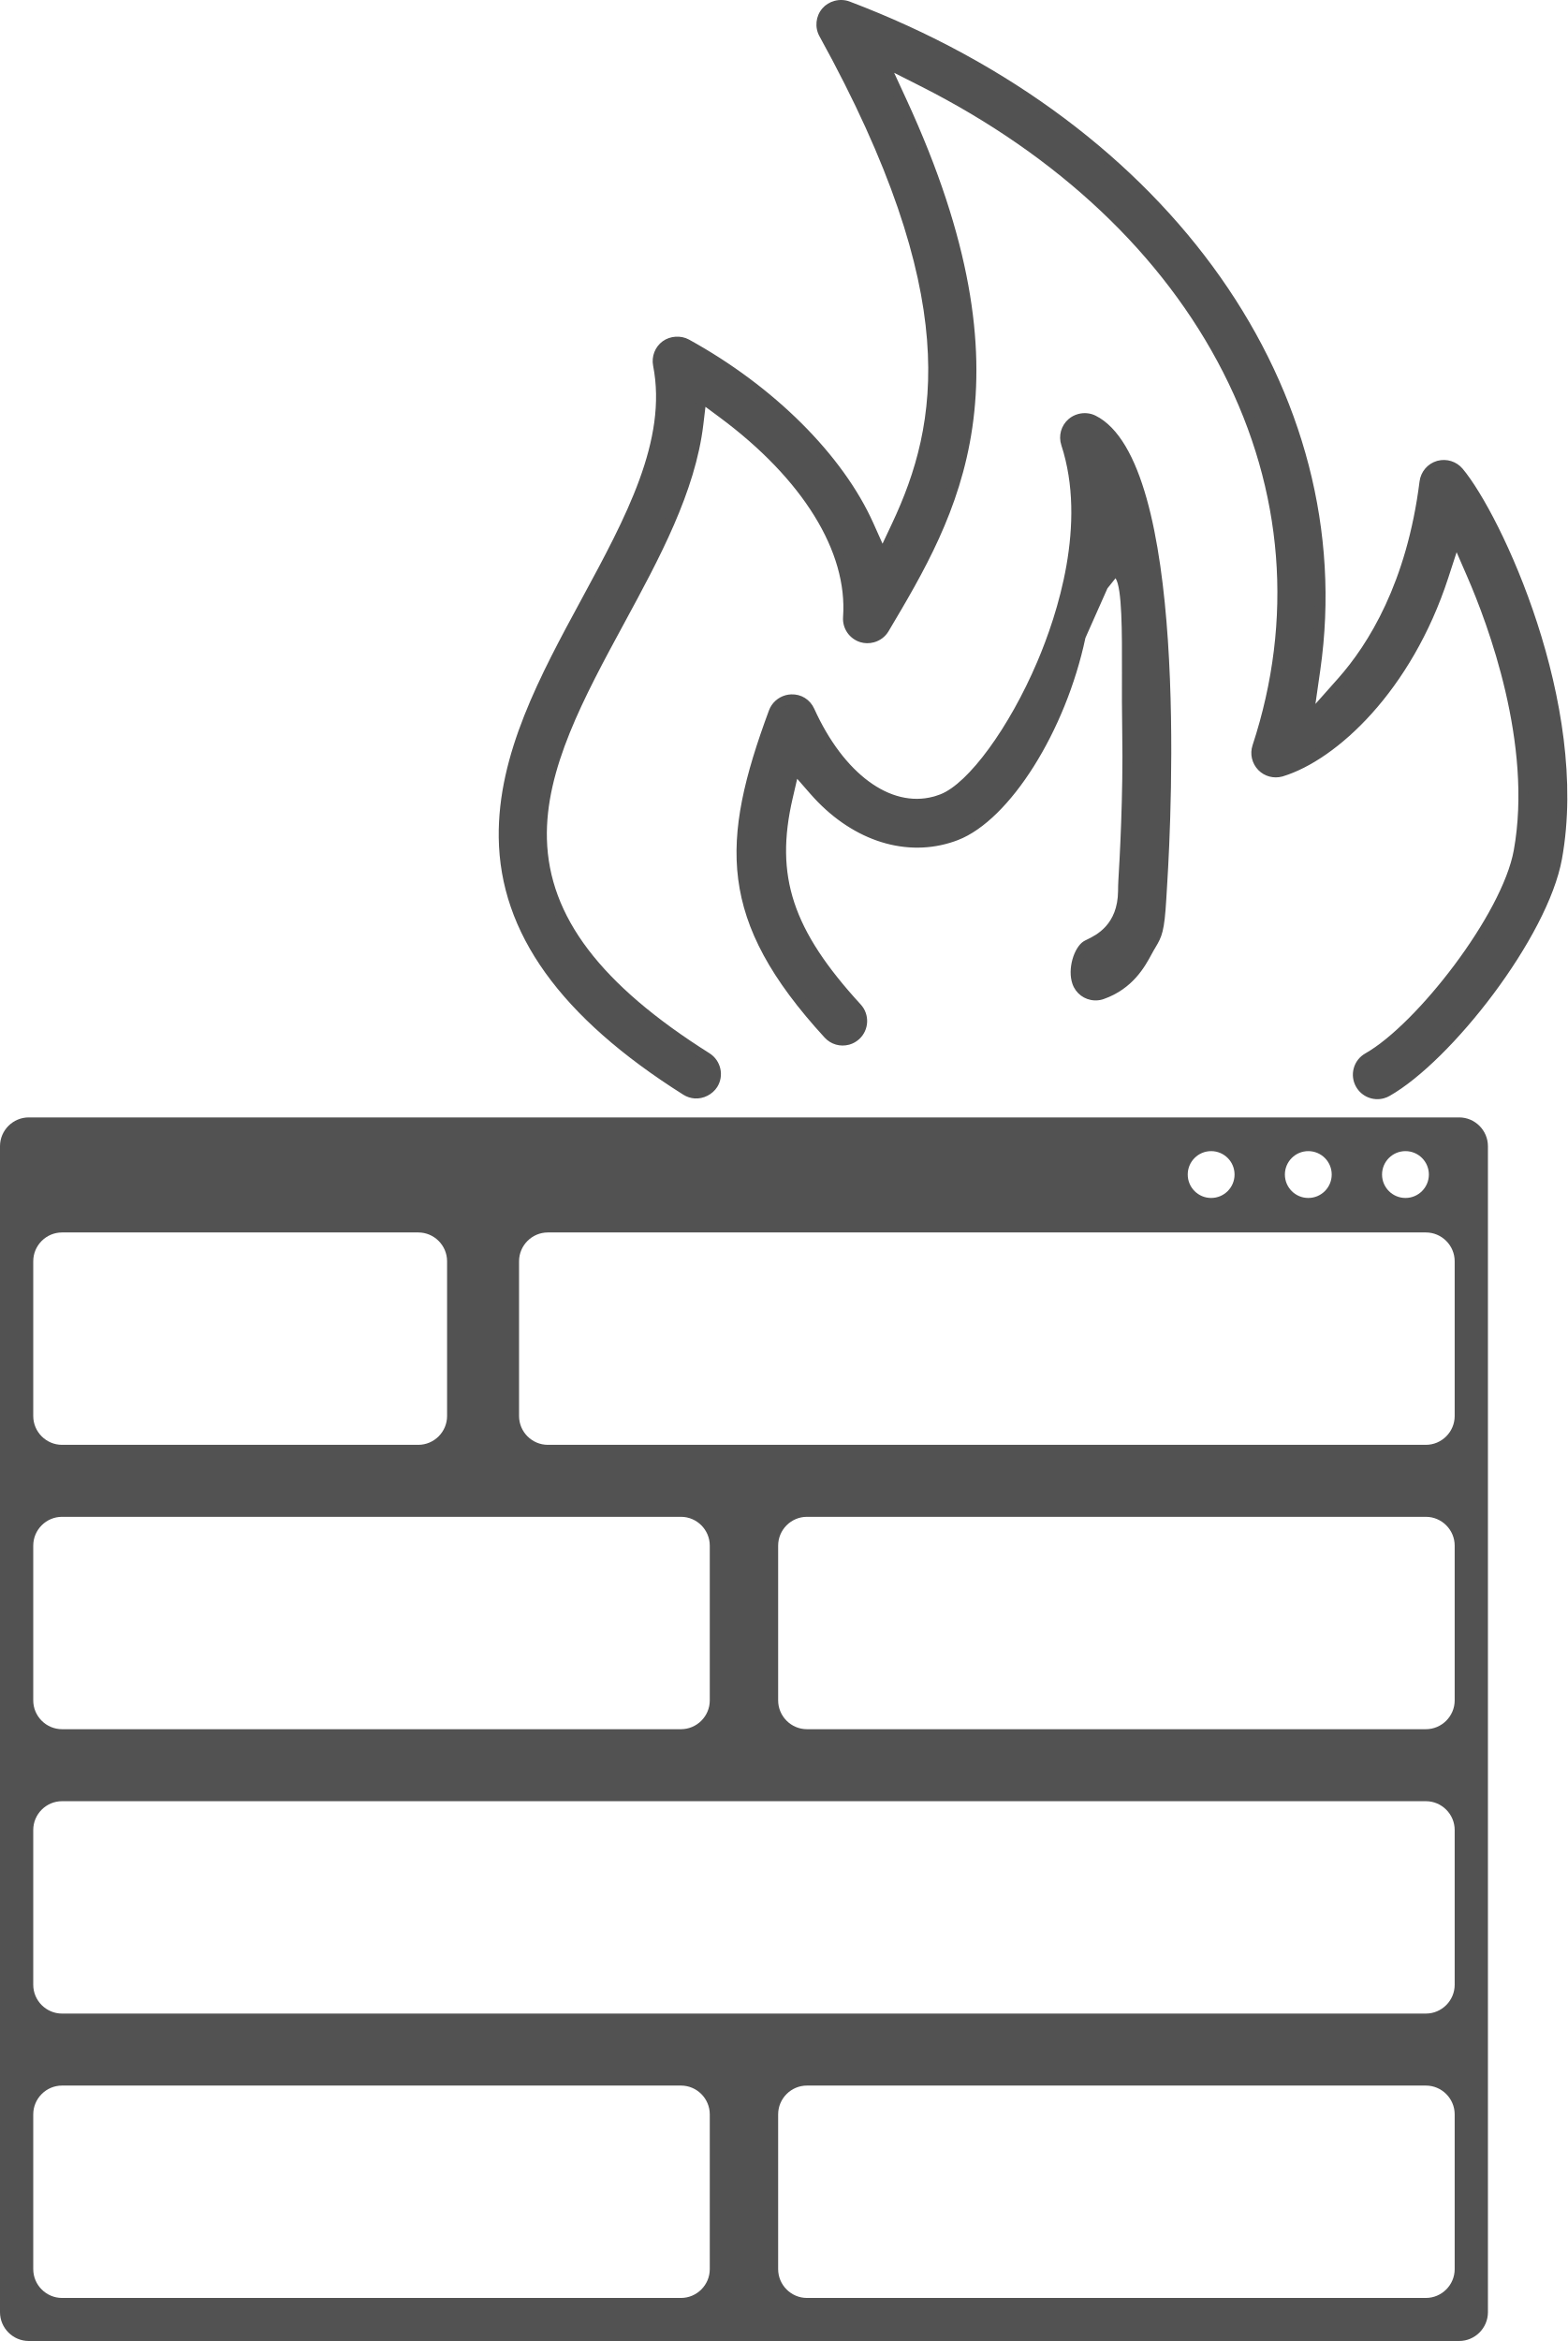
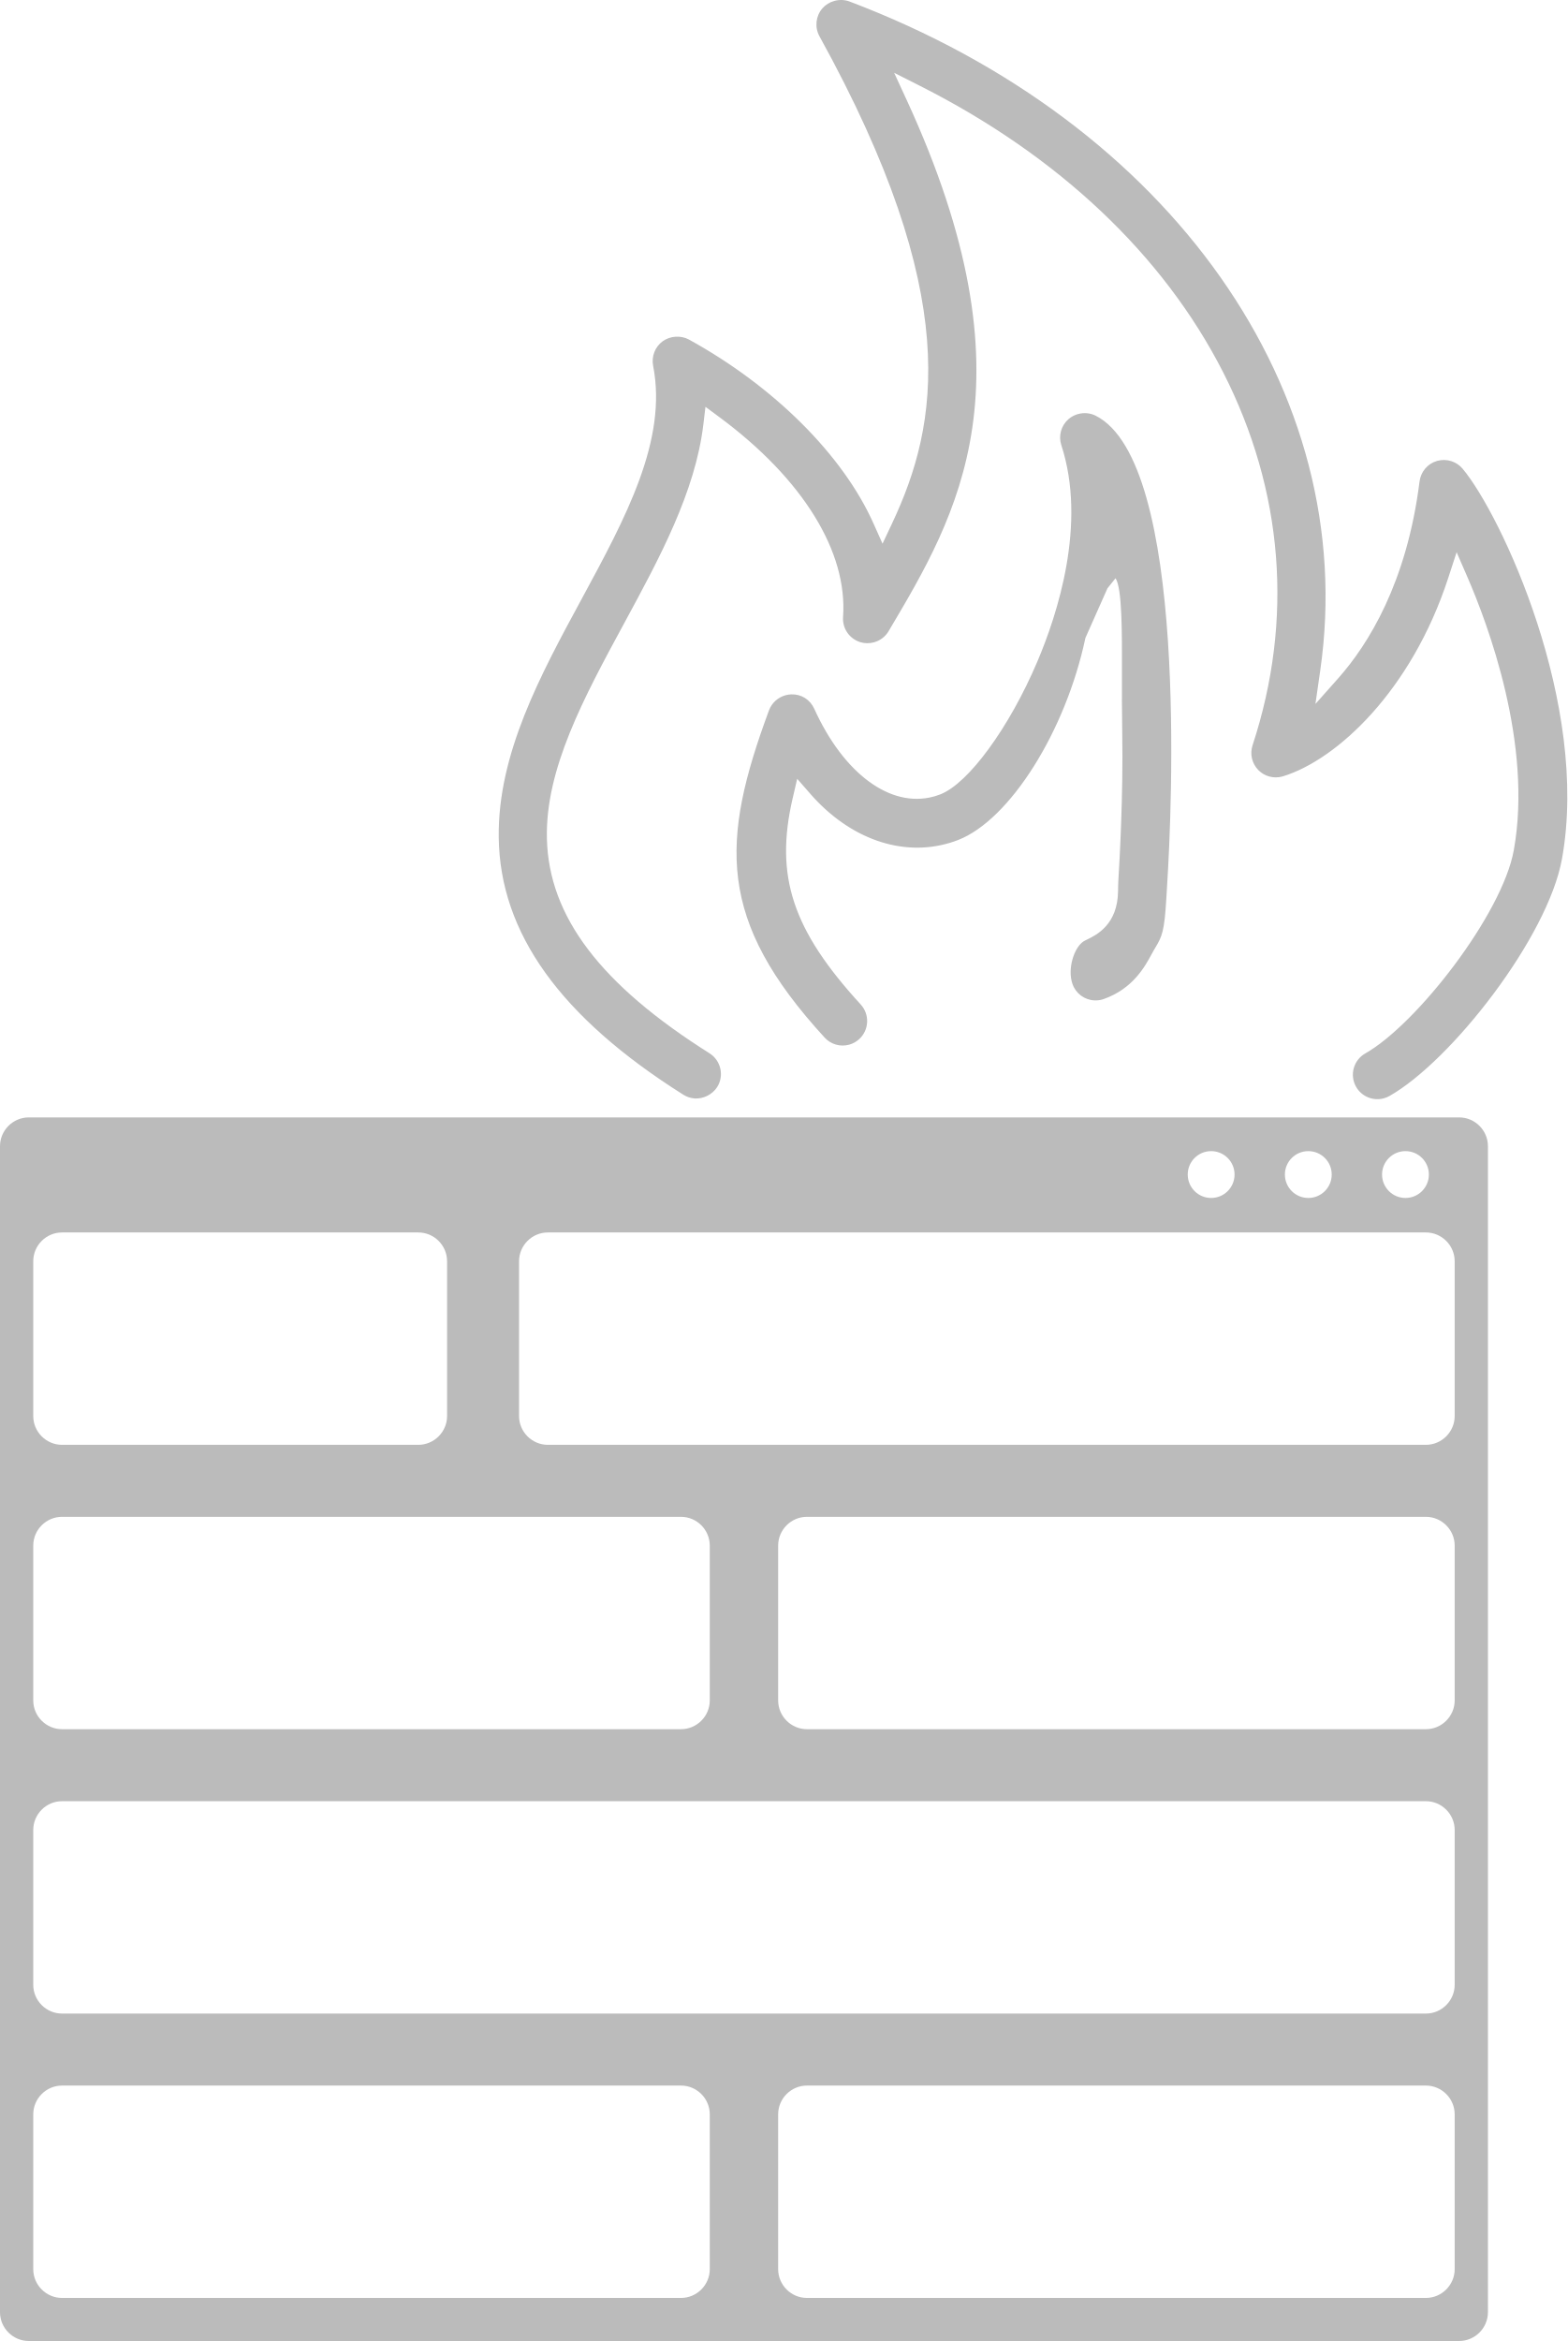
- <svg xmlns="http://www.w3.org/2000/svg" version="1.1" id="Capa_1" x="0px" y="0px" width="435.544px" height="650.343px" viewBox="12.215 21.882 435.544 650.343" enable-background="new 12.215 21.882 435.544 650.343" xml:space="preserve">
+ <svg xmlns="http://www.w3.org/2000/svg" version="1.1" id="Capa_1" x="0px" y="0px" width="435.542px" height="650.342px" viewBox="12.215 21.882 435.542 650.342" enable-background="new 12.215 21.882 435.542 650.342" xml:space="preserve">
  <g>
-     <path fill="#525252" d="M396.386,325.625c0.436-0.117,0.857-0.291,1.256-0.514c16.894-9.572,43.346-43.402,47.228-64.869   c7.686-42.516-16.727-94.606-27.299-107.23c-1.344-1.596-3.519-2.279-5.536-1.734l-0.113,0.031   c-2.042,0.602-3.541,2.368-3.811,4.496c-3.579,28.505-14.47,45.909-22.978,55.487l-9.455,10.644l2.023-14.091   c10.984-76.604-41.223-150.633-129.912-184.21c-2.044-0.766-4.53-0.148-5.964,1.508c-1.472,1.698-1.729,4.158-0.642,6.125   c40.09,72.653,33.409,108.611,20.213,136.646l-3.969,8.431l-3.808-8.505c-8.378-18.719-27.313-37.552-50.646-50.378   c-1.786-0.973-4.098-0.832-5.771,0.382c-1.667,1.219-2.493,3.33-2.096,5.375c4.14,21.178-7.602,42.852-20.034,65.798   c-22.401,41.33-47.779,88.153,27.804,135.789c0.752,0.469,1.591,0.745,2.47,0.809c1.95,0.143,3.904-0.837,4.96-2.503   c1.572-2.497,0.815-5.83-1.697-7.418c-67.061-42.257-47.149-78.995-24.094-121.534c9.605-17.717,19.539-36.036,21.741-54.545   l0.872-7.321l5.923,4.389c23.507,17.418,36.214,38.088,34.862,56.709c-0.182,2.496,1.367,4.768,3.764,5.525   c0.95,0.293,2.002,0.309,3.004,0.038c1.368-0.371,2.514-1.23,3.221-2.425c19.111-32.175,40.772-68.64,4.918-146.39l-5.137-11.144   l10.95,5.535c38.666,19.538,67.961,47.228,84.718,80.072c16.995,33.313,19.861,69.542,8.29,104.769   c-0.627,1.913-0.144,4,1.27,5.449c1.353,1.373,3.366,1.921,5.241,1.415l0.166-0.048c14.617-4.467,34.932-23.332,44.988-54.189   l3.496-10.722l4.493,10.342c5.701,13.118,18.384,46.853,12.988,76.71c-3.27,18.099-27.426,49.196-41.964,57.439   c-1.254,0.709-2.152,1.861-2.536,3.245c-0.381,1.384-0.2,2.833,0.509,4.085C391.504,325.225,394.008,326.269,396.386,325.625z" />
-     <path fill="#525252" d="M396.757,327.002c-3.004,0.812-6.172-0.504-7.702-3.201c-0.898-1.583-1.127-3.418-0.646-5.167   c0.487-1.754,1.626-3.211,3.209-4.107c14.299-8.107,38.052-38.671,41.264-56.451c5.322-29.471-7.244-62.89-12.894-75.89   l-2.996-6.895l-2.329,7.147c-10.216,31.345-30.967,50.541-45.93,55.111l-0.189,0.055c-2.392,0.645-4.933-0.042-6.649-1.786   c-1.789-1.836-2.403-4.475-1.608-6.894c11.45-34.859,8.612-70.71-8.205-103.676C335.462,92.672,306.384,65.2,267.992,45.8   l-7.301-3.691l3.425,7.431c36.168,78.43,14.303,115.238-4.986,147.712c-0.901,1.516-2.349,2.608-4.077,3.074   c-1.264,0.342-2.576,0.324-3.793-0.052c-3.041-0.961-4.994-3.835-4.767-6.991c1.313-18.124-11.185-38.338-34.289-55.46l-3.95-2.926   l-0.581,4.881c-2.234,18.778-12.23,37.218-21.899,55.05c-11.362,20.963-22.091,40.758-21.578,60.162   c0.57,21.526,14.925,40.43,45.176,59.493c3.176,2.009,4.137,6.217,2.143,9.383c-1.307,2.064-3.839,3.344-6.27,3.166   c-1.117-0.082-2.166-0.426-3.121-1.021c-34.181-21.542-50.965-44.912-51.318-71.45c-0.308-23.2,11.549-45.074,23.015-66.229   c12.307-22.715,23.931-44.171,19.888-64.846c-0.502-2.584,0.538-5.253,2.653-6.798c2.083-1.513,5.067-1.698,7.295-0.483   c23.604,12.975,42.766,32.057,51.268,51.047l2.536,5.671l2.646-5.621c13.031-27.693,19.61-63.256-20.174-135.349   c-1.369-2.486-1.047-5.601,0.813-7.748c0.864-1,2.028-1.72,3.362-2.079c1.396-0.377,2.877-0.316,4.179,0.173   c89.333,33.819,141.904,108.463,130.82,185.747l-1.346,9.394l6.305-7.097c8.371-9.428,19.094-26.572,22.628-54.718   c0.341-2.692,2.234-4.924,4.821-5.686l0.135-0.037c2.562-0.691,5.31,0.17,7.011,2.191c10.693,12.766,35.379,65.429,27.609,108.4   c-3.94,21.8-30.773,56.137-47.926,65.855C397.84,326.636,397.308,326.854,396.757,327.002z M416.612,167.259l5.996,13.791   c5.754,13.238,18.545,47.294,13.084,77.533c-3.327,18.415-27.887,50.046-42.667,58.426c-0.924,0.521-1.584,1.368-1.866,2.384   c-0.277,1.014-0.146,2.081,0.378,3.003c0.887,1.563,2.729,2.326,4.478,1.854c0.323-0.086,0.636-0.214,0.932-0.38   c16.649-9.436,42.701-42.746,46.52-63.88c7.604-42.06-16.531-93.578-26.988-106.061c-0.986-1.174-2.587-1.673-4.07-1.272   l-0.103,0.028c-1.479,0.437-2.578,1.734-2.778,3.301c-3.627,28.868-14.688,46.525-23.326,56.254l-12.605,14.191l2.694-18.788   c10.89-75.931-40.955-149.342-129.005-182.675c-1.438-0.538-3.375-0.053-4.378,1.106c-1.082,1.248-1.272,3.059-0.473,4.503   c40.401,73.215,33.611,109.565,20.254,137.942l-5.287,11.243l-5.076-11.341c-8.258-18.444-26.958-37.028-50.034-49.711   c-1.277-0.697-3.044-0.583-4.246,0.286c-1.223,0.894-1.826,2.444-1.533,3.947c4.24,21.679-7.623,43.57-20.179,66.75   c-11.293,20.835-22.97,42.378-22.671,64.833c0.338,25.495,16.687,48.087,49.981,69.072c0.553,0.344,1.165,0.545,1.814,0.593   c1.402,0.102,2.894-0.653,3.65-1.845c1.156-1.835,0.594-4.281-1.253-5.449c-31.13-19.616-45.907-39.263-46.503-61.83   c-0.534-20.166,10.371-40.288,21.917-61.59c9.544-17.602,19.408-35.798,21.579-54.034l1.161-9.76l7.897,5.852   c23.907,17.714,36.825,38.839,35.437,57.957c-0.135,1.833,1.009,3.505,2.772,4.063c0.684,0.211,1.469,0.218,2.199,0.021   c1.008-0.273,1.85-0.902,2.367-1.776c18.934-31.873,40.391-67.996,4.852-145.064l-6.853-14.857l14.604,7.379   c38.934,19.676,68.447,47.58,85.343,80.697c17.171,33.659,20.066,70.265,8.377,105.862c-0.465,1.407-0.103,2.943,0.935,4.009   c0.992,1.008,2.47,1.406,3.849,1.034l0.146-0.042c14.253-4.354,34.126-22.884,44.022-53.26L416.612,167.259z" />
+     <path fill="#BBBBBB" d="M396.385,325.625c0.438-0.117,0.857-0.291,1.256-0.514c16.895-9.572,43.348-43.402,47.229-64.869   c7.686-42.516-16.727-94.606-27.299-107.23c-1.344-1.596-3.52-2.279-5.535-1.734l-0.113,0.031   c-2.043,0.602-3.541,2.368-3.811,4.496c-3.58,28.505-14.471,45.909-22.979,55.487l-9.455,10.644l2.023-14.091   c10.982-76.604-41.225-150.633-129.912-184.21c-2.045-0.766-4.531-0.148-5.965,1.508c-1.472,1.698-1.729,4.158-0.642,6.125   c40.09,72.653,33.409,108.611,20.213,136.646l-3.97,8.431l-3.807-8.505c-8.379-18.719-27.313-37.552-50.646-50.378   c-1.786-0.973-4.098-0.832-5.771,0.382c-1.667,1.219-2.493,3.33-2.096,5.375c4.14,21.178-7.602,42.852-20.034,65.798   c-22.401,41.33-47.779,88.153,27.804,135.789c0.752,0.469,1.591,0.745,2.47,0.809c1.95,0.143,3.904-0.837,4.96-2.503   c1.572-2.497,0.815-5.83-1.697-7.418c-67.061-42.257-47.149-78.995-24.094-121.534c9.605-17.717,19.539-36.036,21.741-54.545   l0.872-7.321l5.923,4.389c23.507,17.418,36.214,38.088,34.862,56.709c-0.182,2.496,1.367,4.768,3.765,5.525   c0.95,0.293,2.002,0.309,3.004,0.038c1.368-0.371,2.514-1.23,3.221-2.425c19.111-32.175,40.772-68.64,4.918-146.39l-5.137-11.144   l10.95,5.535c38.666,19.538,67.961,47.228,84.719,80.072c16.994,33.313,19.859,69.542,8.289,104.769   c-0.627,1.913-0.145,4,1.27,5.449c1.354,1.373,3.367,1.921,5.242,1.415l0.166-0.048c14.617-4.467,34.932-23.332,44.986-54.189   l3.496-10.722l4.494,10.342c5.701,13.118,18.383,46.853,12.988,76.71c-3.271,18.099-27.426,49.196-41.965,57.439   c-1.254,0.709-2.152,1.861-2.535,3.245c-0.381,1.384-0.201,2.833,0.508,4.085C391.504,325.225,394.008,326.269,396.385,325.625z" />
+     <path fill="#BBBBBB" d="M396.756,327.001c-3.004,0.813-6.172-0.504-7.701-3.201c-0.898-1.583-1.127-3.418-0.646-5.167   c0.488-1.754,1.627-3.211,3.209-4.107c14.299-8.107,38.053-38.671,41.264-56.451c5.322-29.471-7.244-62.89-12.893-75.89   l-2.996-6.895l-2.33,7.147c-10.215,31.345-30.967,50.541-45.93,55.111l-0.189,0.055c-2.391,0.645-4.932-0.042-6.648-1.786   c-1.789-1.836-2.402-4.475-1.607-6.894c11.449-34.859,8.611-70.71-8.205-103.676C335.461,92.672,306.383,65.2,267.993,45.8   l-7.302-3.691l3.425,7.431c36.168,78.43,14.303,115.238-4.986,147.712c-0.9,1.516-2.348,2.608-4.076,3.074   c-1.264,0.342-2.576,0.324-3.793-0.052c-3.041-0.961-4.994-3.835-4.768-6.991c1.313-18.124-11.185-38.338-34.289-55.46l-3.95-2.926   l-0.581,4.881c-2.234,18.778-12.23,37.218-21.899,55.05c-11.362,20.963-22.091,40.758-21.578,60.162   c0.57,21.526,14.925,40.43,45.176,59.493c3.176,2.009,4.137,6.217,2.143,9.383c-1.307,2.064-3.839,3.344-6.27,3.167   c-1.117-0.082-2.166-0.427-3.121-1.021c-34.181-21.542-50.965-44.912-51.318-71.45c-0.308-23.2,11.549-45.074,23.015-66.229   c12.307-22.715,23.931-44.171,19.888-64.846c-0.502-2.584,0.538-5.253,2.653-6.798c2.083-1.513,5.067-1.698,7.295-0.483   c23.604,12.975,42.765,32.057,51.267,51.047l2.537,5.671l2.646-5.621c13.031-27.693,19.61-63.256-20.174-135.349   c-1.369-2.486-1.047-5.601,0.813-7.748c0.863-1,2.027-1.72,3.361-2.079c1.396-0.377,2.877-0.316,4.18,0.173   c89.332,33.819,141.904,108.463,130.82,185.747l-1.348,9.394l6.307-7.097c8.369-9.428,19.094-26.572,22.627-54.718   c0.342-2.692,2.234-4.924,4.82-5.686l0.137-0.037c2.561-0.691,5.309,0.17,7.01,2.191c10.693,12.766,35.379,65.429,27.609,108.4   c-3.939,21.8-30.773,56.137-47.926,65.855C397.84,326.636,397.307,326.854,396.756,327.001z M416.612,167.259l5.996,13.791   c5.754,13.238,18.545,47.294,13.084,77.533c-3.326,18.415-27.887,50.046-42.666,58.426c-0.926,0.521-1.584,1.368-1.867,2.384   c-0.277,1.014-0.146,2.081,0.379,3.003c0.887,1.563,2.729,2.326,4.477,1.854c0.324-0.086,0.637-0.214,0.934-0.38   c16.648-9.436,42.701-42.746,46.52-63.88c7.604-42.06-16.531-93.578-26.988-106.061c-0.986-1.174-2.588-1.673-4.07-1.272   l-0.104,0.028c-1.479,0.437-2.578,1.734-2.777,3.301c-3.627,28.868-14.688,46.525-23.326,56.254l-12.605,14.191l2.695-18.788   c10.889-75.931-40.955-149.342-129.006-182.675c-1.438-0.538-3.375-0.053-4.377,1.106c-1.082,1.248-1.273,3.059-0.474,4.503   c40.401,73.215,33.61,109.565,20.254,137.942l-5.287,11.243l-5.075-11.341c-8.259-18.444-26.959-37.028-50.035-49.711   c-1.277-0.697-3.044-0.583-4.246,0.286c-1.223,0.894-1.826,2.444-1.533,3.947c4.24,21.679-7.623,43.57-20.179,66.75   c-11.293,20.835-22.97,42.378-22.671,64.833c0.338,25.495,16.687,48.087,49.981,69.072c0.553,0.344,1.165,0.545,1.814,0.593   c1.402,0.102,2.894-0.653,3.65-1.845c1.156-1.835,0.594-4.281-1.253-5.449c-31.13-19.616-45.907-39.263-46.503-61.83   c-0.534-20.166,10.371-40.288,21.917-61.59c9.544-17.602,19.408-35.798,21.579-54.034l1.161-9.76l7.897,5.852   c23.907,17.714,36.825,38.839,35.437,57.957c-0.135,1.833,1.01,3.505,2.772,4.063c0.685,0.211,1.47,0.218,2.199,0.021   c1.008-0.273,1.851-0.902,2.367-1.776c18.934-31.873,40.391-67.996,4.852-145.064l-6.853-14.857l14.604,7.379   c38.934,19.676,68.447,47.58,85.344,80.697c17.17,33.659,20.066,70.265,8.377,105.862c-0.465,1.407-0.104,2.943,0.936,4.009   c0.99,1.008,2.469,1.406,3.848,1.034l0.146-0.042c14.252-4.354,34.125-22.884,44.021-53.26L416.612,167.259z" />
  </g>
  <g>
-     <path fill="#525252" d="M316.44,298.373c0.688,0.029,1.354-0.07,1.999-0.293c8.705-3.054,11.59-10.262,13.201-12.991   c1.905-3.229,2.676-3.756,3.248-13.498c0.079-1.388,0.167-2.854,0.265-4.406c3.316-53.267,0.296-118.897-19.14-128.563   c-1.895-0.93-4.292-0.643-5.913,0.753c-1.642,1.417-2.27,3.669-1.596,5.738c7.291,22.33-1.085,47.902-6.728,61.159   c-8.061,18.936-19.467,34.403-27.731,37.611c-0.479,0.188-0.989,0.365-1.496,0.518c-12.836,3.872-26.719-5.954-35.358-25.031   c-0.924-2.034-2.869-3.247-5.072-3.16c-2.204,0.081-4.135,1.507-4.875,3.506c-13.293,35.924-14.255,57.366,15.18,89.451   c1.41,1.537,3.527,2.118,5.521,1.516c0.773-0.234,1.475-0.634,2.078-1.187c2.185-2.003,2.33-5.412,0.328-7.598   c-19.354-21.1-24.394-36.423-19.256-58.556l1.889-8.137l5.498,6.289c10.578,12.098,24.52,17.019,37.295,13.166   c0.729-0.22,1.457-0.47,2.164-0.744c14.244-5.536,29.364-30.617,34.534-55.255l6.257-14.075l3.185-3.975   c4.727,1.197,3.151,20.431,3.585,44.978c0.302,16.972-0.748,35.621-1.079,40.933c-0.06,0.995-0.07,1.977-0.082,2.927   c-0.117,11.719-8.801,14.207-10.28,15.177c-1.929,1.271-3.748,6.502-2.466,10.151C312.326,296.865,314.228,298.276,316.44,298.373z   " />
-     <path fill="#525252" d="M318.44,299.571c-0.668,0.18-1.36,0.257-2.061,0.227c-2.799-0.122-5.206-1.909-6.132-4.551   c-1.482-4.221,0.459-10.123,3.03-11.814c0.267-0.177,0.612-0.346,1.056-0.56c2.537-1.23,8.485-4.114,8.578-13.441   c0.011-0.977,0.022-1.974,0.086-2.999c0.33-5.279,1.377-23.821,1.076-40.821c-0.107-6.007-0.094-11.78-0.079-16.874   c0.027-11.073,0.059-23.485-1.783-26.219l-2.251,2.812l-6.12,13.768c-5.477,25.911-21.001,50.554-35.384,56.143   c-0.729,0.285-1.494,0.547-2.268,0.781c-13.33,4.014-27.873-1.116-38.778-13.592l-3.665-4.194l-1.26,5.426   c-5.01,21.592-0.063,36.578,18.916,57.269c2.535,2.768,2.347,7.08-0.414,9.613c-0.764,0.702-1.651,1.207-2.629,1.502l-0.196,0.055   c-2.463,0.666-5.062-0.09-6.788-1.972c-29.94-32.634-28.969-54.42-15.466-90.911c0.763-2.055,2.493-3.626,4.633-4.205   c0.496-0.133,1.009-0.211,1.524-0.231c2.791-0.11,5.252,1.42,6.424,3.995c8.176,18.053,21.18,27.631,33.128,24.406   c0.172-0.046,0.346-0.097,0.521-0.148c0.461-0.139,0.941-0.305,1.387-0.479c7.816-3.033,19.146-18.527,26.939-36.843   c5.564-13.073,13.83-38.273,6.685-60.158c-0.854-2.617-0.061-5.467,2.021-7.261c0.754-0.648,1.671-1.131,2.652-1.396   c1.631-0.44,3.343-0.283,4.819,0.442c25.874,12.87,21.146,110.493,19.936,129.932c-0.099,1.545-0.184,3.007-0.263,4.388   c-0.523,8.888-1.185,10.394-3.023,13.445l-0.42,0.706c-0.191,0.324-0.402,0.713-0.638,1.153c-1.806,3.354-5.171,9.6-13.32,12.459   C318.754,299.479,318.597,299.528,318.44,299.571z M321.378,179.001l0.889,0.225c4.464,1.131,4.631,9.867,4.582,29.519   c-0.015,5.079-0.025,10.837,0.078,16.816c0.305,17.106-0.751,35.742-1.083,41.047c-0.057,0.953-0.068,1.911-0.077,2.838   c-0.112,11.107-7.432,14.655-10.188,15.993c-0.306,0.148-0.621,0.301-0.733,0.375c-1.307,0.86-3.016,5.331-1.905,8.486   c0.537,1.537,1.938,2.576,3.563,2.646c0.502,0.021,0.993-0.051,1.468-0.215c7.107-2.493,10.015-7.893,11.75-11.119   c0.259-0.477,0.484-0.899,0.691-1.25l0.436-0.729c1.493-2.479,2.11-3.504,2.618-12.128c0.083-1.398,0.167-2.863,0.265-4.412   c3.55-57.004-0.746-118.443-18.353-127.198c-1.345-0.659-3.201-0.429-4.348,0.557c-1.206,1.041-1.668,2.696-1.172,4.215   c7.437,22.771-1.051,48.719-6.771,62.16c-8.197,19.263-19.929,35.046-28.523,38.381c-0.521,0.205-1.061,0.391-1.603,0.555   c-13.53,4.061-28.151-6.127-37.067-25.809c-0.679-1.497-2.104-2.387-3.719-2.324c-1.611,0.059-3.049,1.109-3.594,2.576   c-13.083,35.359-14.04,56.456,14.895,87.992c1.004,1.094,2.514,1.535,3.943,1.148l0.115-0.033c0.566-0.17,1.081-0.464,1.525-0.874   c1.605-1.47,1.713-3.976,0.24-5.583c-19.729-21.508-24.857-37.167-19.593-59.841l2.521-10.851l7.33,8.387   c10.155,11.617,23.61,16.419,35.808,12.739c0.705-0.212,1.396-0.45,2.062-0.708c13.375-5.197,28.473-29.521,33.655-54.219   l0.094-0.287l6.445-14.386L321.378,179.001z" />
+     <path fill="#BBBBBB" d="M316.44,298.373c0.688,0.029,1.354-0.07,2-0.293c8.703-3.054,11.59-10.262,13.199-12.991   c1.906-3.229,2.678-3.756,3.248-13.498c0.08-1.388,0.168-2.854,0.266-4.406c3.316-53.267,0.297-118.897-19.141-128.563   c-1.895-0.93-4.291-0.643-5.912,0.753c-1.643,1.417-2.27,3.669-1.596,5.738c7.291,22.33-1.086,47.902-6.729,61.159   c-8.061,18.936-19.467,34.403-27.73,37.611c-0.479,0.188-0.989,0.365-1.496,0.518c-12.836,3.872-26.719-5.954-35.358-25.031   c-0.924-2.034-2.869-3.247-5.071-3.16c-2.205,0.081-4.136,1.507-4.875,3.506c-13.293,35.924-14.256,57.366,15.18,89.451   c1.41,1.537,3.527,2.118,5.521,1.516c0.772-0.234,1.476-0.634,2.078-1.187c2.185-2.003,2.33-5.412,0.328-7.598   c-19.354-21.1-24.394-36.423-19.256-58.556l1.889-8.137l5.498,6.289c10.578,12.098,24.521,17.019,37.295,13.166   c0.729-0.22,1.457-0.47,2.164-0.744c14.244-5.536,29.364-30.617,34.534-55.255l6.258-14.075l3.184-3.975   c4.727,1.197,3.152,20.431,3.586,44.978c0.301,16.972-0.748,35.621-1.08,40.933c-0.059,0.995-0.07,1.977-0.082,2.927   c-0.117,11.719-8.801,14.207-10.279,15.177c-1.93,1.271-3.748,6.502-2.467,10.151C312.327,296.865,314.227,298.276,316.44,298.373z   " />
+     <path fill="#BBBBBB" d="M318.44,299.571c-0.668,0.18-1.359,0.257-2.061,0.227c-2.799-0.122-5.207-1.909-6.133-4.551   c-1.482-4.221,0.459-10.123,3.031-11.814c0.266-0.177,0.611-0.346,1.055-0.56c2.537-1.23,8.486-4.114,8.578-13.441   c0.012-0.977,0.021-1.974,0.086-2.999c0.33-5.279,1.377-23.821,1.076-40.821c-0.107-6.007-0.094-11.78-0.078-16.874   c0.027-11.073,0.059-23.485-1.783-26.219l-2.252,2.812l-6.119,13.768c-5.477,25.911-21.002,50.554-35.385,56.143   c-0.729,0.285-1.494,0.547-2.268,0.781c-13.33,4.014-27.873-1.116-38.777-13.592l-3.666-4.194l-1.26,5.426   c-5.01,21.592-0.063,36.578,18.916,57.269c2.535,2.768,2.348,7.08-0.414,9.613c-0.764,0.702-1.65,1.207-2.629,1.502l-0.195,0.055   c-2.463,0.666-5.063-0.09-6.789-1.972c-29.939-32.634-28.969-54.42-15.465-90.911c0.762-2.055,2.492-3.626,4.633-4.205   c0.496-0.133,1.008-0.211,1.523-0.231c2.791-0.11,5.252,1.42,6.424,3.995c8.176,18.053,21.18,27.631,33.129,24.406   c0.172-0.046,0.346-0.097,0.521-0.148c0.461-0.139,0.94-0.305,1.387-0.479c7.815-3.033,19.146-18.527,26.938-36.843   c5.564-13.073,13.83-38.273,6.686-60.158c-0.854-2.617-0.061-5.467,2.021-7.261c0.754-0.648,1.67-1.131,2.652-1.396   c1.631-0.44,3.342-0.283,4.818,0.442c25.873,12.87,21.146,110.493,19.936,129.932c-0.1,1.545-0.184,3.007-0.262,4.388   c-0.523,8.888-1.186,10.394-3.023,13.445l-0.42,0.706c-0.191,0.324-0.402,0.713-0.639,1.153c-1.807,3.354-5.172,9.6-13.32,12.459   C318.754,299.479,318.596,299.528,318.44,299.571z M321.377,179.001l0.889,0.225c4.465,1.131,4.633,9.867,4.582,29.519   c-0.014,5.079-0.023,10.837,0.078,16.816c0.307,17.106-0.75,35.742-1.082,41.047c-0.057,0.953-0.068,1.911-0.078,2.838   c-0.111,11.107-7.432,14.655-10.188,15.993c-0.305,0.148-0.621,0.301-0.732,0.375c-1.307,0.86-3.016,5.331-1.904,8.486   c0.535,1.537,1.938,2.576,3.563,2.646c0.502,0.021,0.992-0.051,1.467-0.215c7.107-2.493,10.016-7.893,11.75-11.119   c0.26-0.477,0.484-0.899,0.691-1.25l0.436-0.729c1.494-2.479,2.111-3.504,2.619-12.128c0.082-1.398,0.166-2.863,0.266-4.412   c3.549-57.004-0.746-118.443-18.354-127.198c-1.346-0.659-3.201-0.429-4.348,0.557c-1.207,1.041-1.668,2.696-1.172,4.215   c7.436,22.771-1.053,48.719-6.771,62.16c-8.197,19.263-19.93,35.046-28.523,38.381c-0.521,0.205-1.061,0.391-1.604,0.555   c-13.529,4.061-28.15-6.127-37.066-25.809c-0.68-1.497-2.104-2.387-3.719-2.324c-1.611,0.059-3.049,1.109-3.594,2.576   c-13.083,35.359-14.041,56.456,14.895,87.992c1.004,1.094,2.514,1.535,3.943,1.148l0.115-0.033c0.565-0.17,1.08-0.464,1.524-0.874   c1.604-1.47,1.713-3.976,0.239-5.583c-19.729-21.508-24.856-37.167-19.592-59.841l2.521-10.851l7.33,8.387   c10.155,11.617,23.61,16.419,35.808,12.739c0.705-0.212,1.396-0.45,2.063-0.708c13.375-5.197,28.473-29.521,33.654-54.219   l0.094-0.287l6.445-14.386L321.377,179.001z" />
  </g>
-   <path fill="#525252" d="M417.694,332.304H20.215c-4.4,0-8,3.6-8,8v323.921c0,4.398,3.6,8,8,8h397.479c4.397,0,8-3.602,8-8V340.304  C425.694,335.903,422.092,332.304,417.694,332.304z M402.777,341.671c3.593,0,6.506,2.913,6.506,6.506s-2.913,6.506-6.506,6.506  s-6.506-2.913-6.506-6.506S399.185,341.671,402.777,341.671z M375.777,341.671c3.593,0,6.506,2.913,6.506,6.506  s-2.913,6.506-6.506,6.506s-6.506-2.913-6.506-6.506S372.185,341.671,375.777,341.671z M348.777,341.671  c3.593,0,6.506,2.913,6.506,6.506s-2.913,6.506-6.506,6.506s-6.506-2.913-6.506-6.506S345.185,341.671,348.777,341.671z   M21.454,372.265c0-4.4,3.6-8,8-8h99c4.4,0,8,3.6,8,8v42.999c0,4.398-3.6,8-8,8h-99c-4.4,0-8-3.602-8-8V372.265z M21.454,451.264  c0-4.399,3.6-8,8-8h172c4.4,0,8,3.601,8,8v43c0,4.398-3.6,8-8,8h-172c-4.4,0-8-3.602-8-8V451.264z M209.454,652.264  c0,4.398-3.6,8-8,8h-172c-4.4,0-8-3.602-8-8v-43c0-4.399,3.6-8,8-8h172c4.4,0,8,3.601,8,8V652.264z M416.454,652.264  c0,4.398-3.603,8-8,8h-172c-4.399,0-8-3.602-8-8v-43c0-4.399,3.601-8,8-8h172c4.397,0,8,3.601,8,8V652.264z M416.454,573.264  c0,4.398-3.603,8-8,8h-221.25c-4.4,0-11.6,0-16,0h-6.75c-4.4,0-11.6,0-16,0h-119c-4.4,0-8-3.602-8-8v-43c0-4.399,3.6-8,8-8h119  c4.4,0,11.6,0,16,0h6.75c4.4,0,11.6,0,16,0h221.25c4.397,0,8,3.601,8,8V573.264z M416.454,494.264c0,4.398-3.603,8-8,8h-172  c-4.399,0-8-3.602-8-8v-43c0-4.399,3.601-8,8-8h172c4.397,0,8,3.601,8,8V494.264z M416.454,415.264c0,4.398-3.603,8-8,8h-244  c-4.4,0-8-3.602-8-8v-42.999c0-4.4,3.6-8,8-8h244c4.397,0,8,3.6,8,8V415.264z" />
+   <path fill="#BBBBBB" d="M417.694,332.304H20.215c-4.4,0-8,3.6-8,8v323.92c0,4.398,3.6,8,8,8h397.479c4.396,0,8-3.602,8-8v-323.92  C425.694,335.903,422.092,332.304,417.694,332.304z M402.778,341.671c3.592,0,6.506,2.912,6.506,6.506  c0,3.593-2.914,6.506-6.506,6.506c-3.594,0-6.506-2.913-6.506-6.506C396.272,344.583,399.184,341.671,402.778,341.671z   M375.778,341.671c3.592,0,6.506,2.912,6.506,6.506c0,3.593-2.914,6.506-6.506,6.506c-3.594,0-6.506-2.913-6.506-6.506  C369.272,344.583,372.184,341.671,375.778,341.671z M348.778,341.671c3.592,0,6.506,2.912,6.506,6.506  c0,3.593-2.914,6.506-6.506,6.506c-3.594,0-6.506-2.913-6.506-6.506C342.272,344.583,345.184,341.671,348.778,341.671z   M21.454,372.265c0-4.4,3.6-8,8-8h99c4.4,0,8,3.6,8,8v42.998c0,4.398-3.6,8-8,8h-99c-4.4,0-8-3.602-8-8V372.265z M21.454,451.263  c0-4.398,3.6-8,8-8h172c4.4,0,8,3.602,8,8v43c0,4.398-3.6,8-8,8h-172c-4.4,0-8-3.602-8-8V451.263z M209.454,652.263  c0,4.398-3.6,8-8,8h-172c-4.4,0-8-3.602-8-8v-43c0-4.398,3.6-8,8-8h172c4.4,0,8,3.602,8,8V652.263z M416.454,652.263  c0,4.398-3.604,8-8,8h-172c-4.398,0-8-3.602-8-8v-43c0-4.398,3.602-8,8-8h172c4.396,0,8,3.602,8,8V652.263z M416.454,573.263  c0,4.398-3.604,8-8,8h-221.25c-4.4,0-11.6,0-16,0h-6.75c-4.4,0-11.6,0-16,0h-119c-4.4,0-8-3.602-8-8v-43c0-4.398,3.6-8,8-8h119  c4.4,0,11.6,0,16,0h6.75c4.4,0,11.6,0,16,0h221.25c4.396,0,8,3.602,8,8V573.263z M416.454,494.263c0,4.398-3.604,8-8,8h-172  c-4.398,0-8-3.602-8-8v-43c0-4.398,3.602-8,8-8h172c4.396,0,8,3.602,8,8V494.263z M416.454,415.263c0,4.398-3.604,8-8,8h-244  c-4.4,0-8-3.602-8-8v-42.998c0-4.4,3.6-8,8-8h244c4.396,0,8,3.6,8,8V415.263z" />
</svg>
